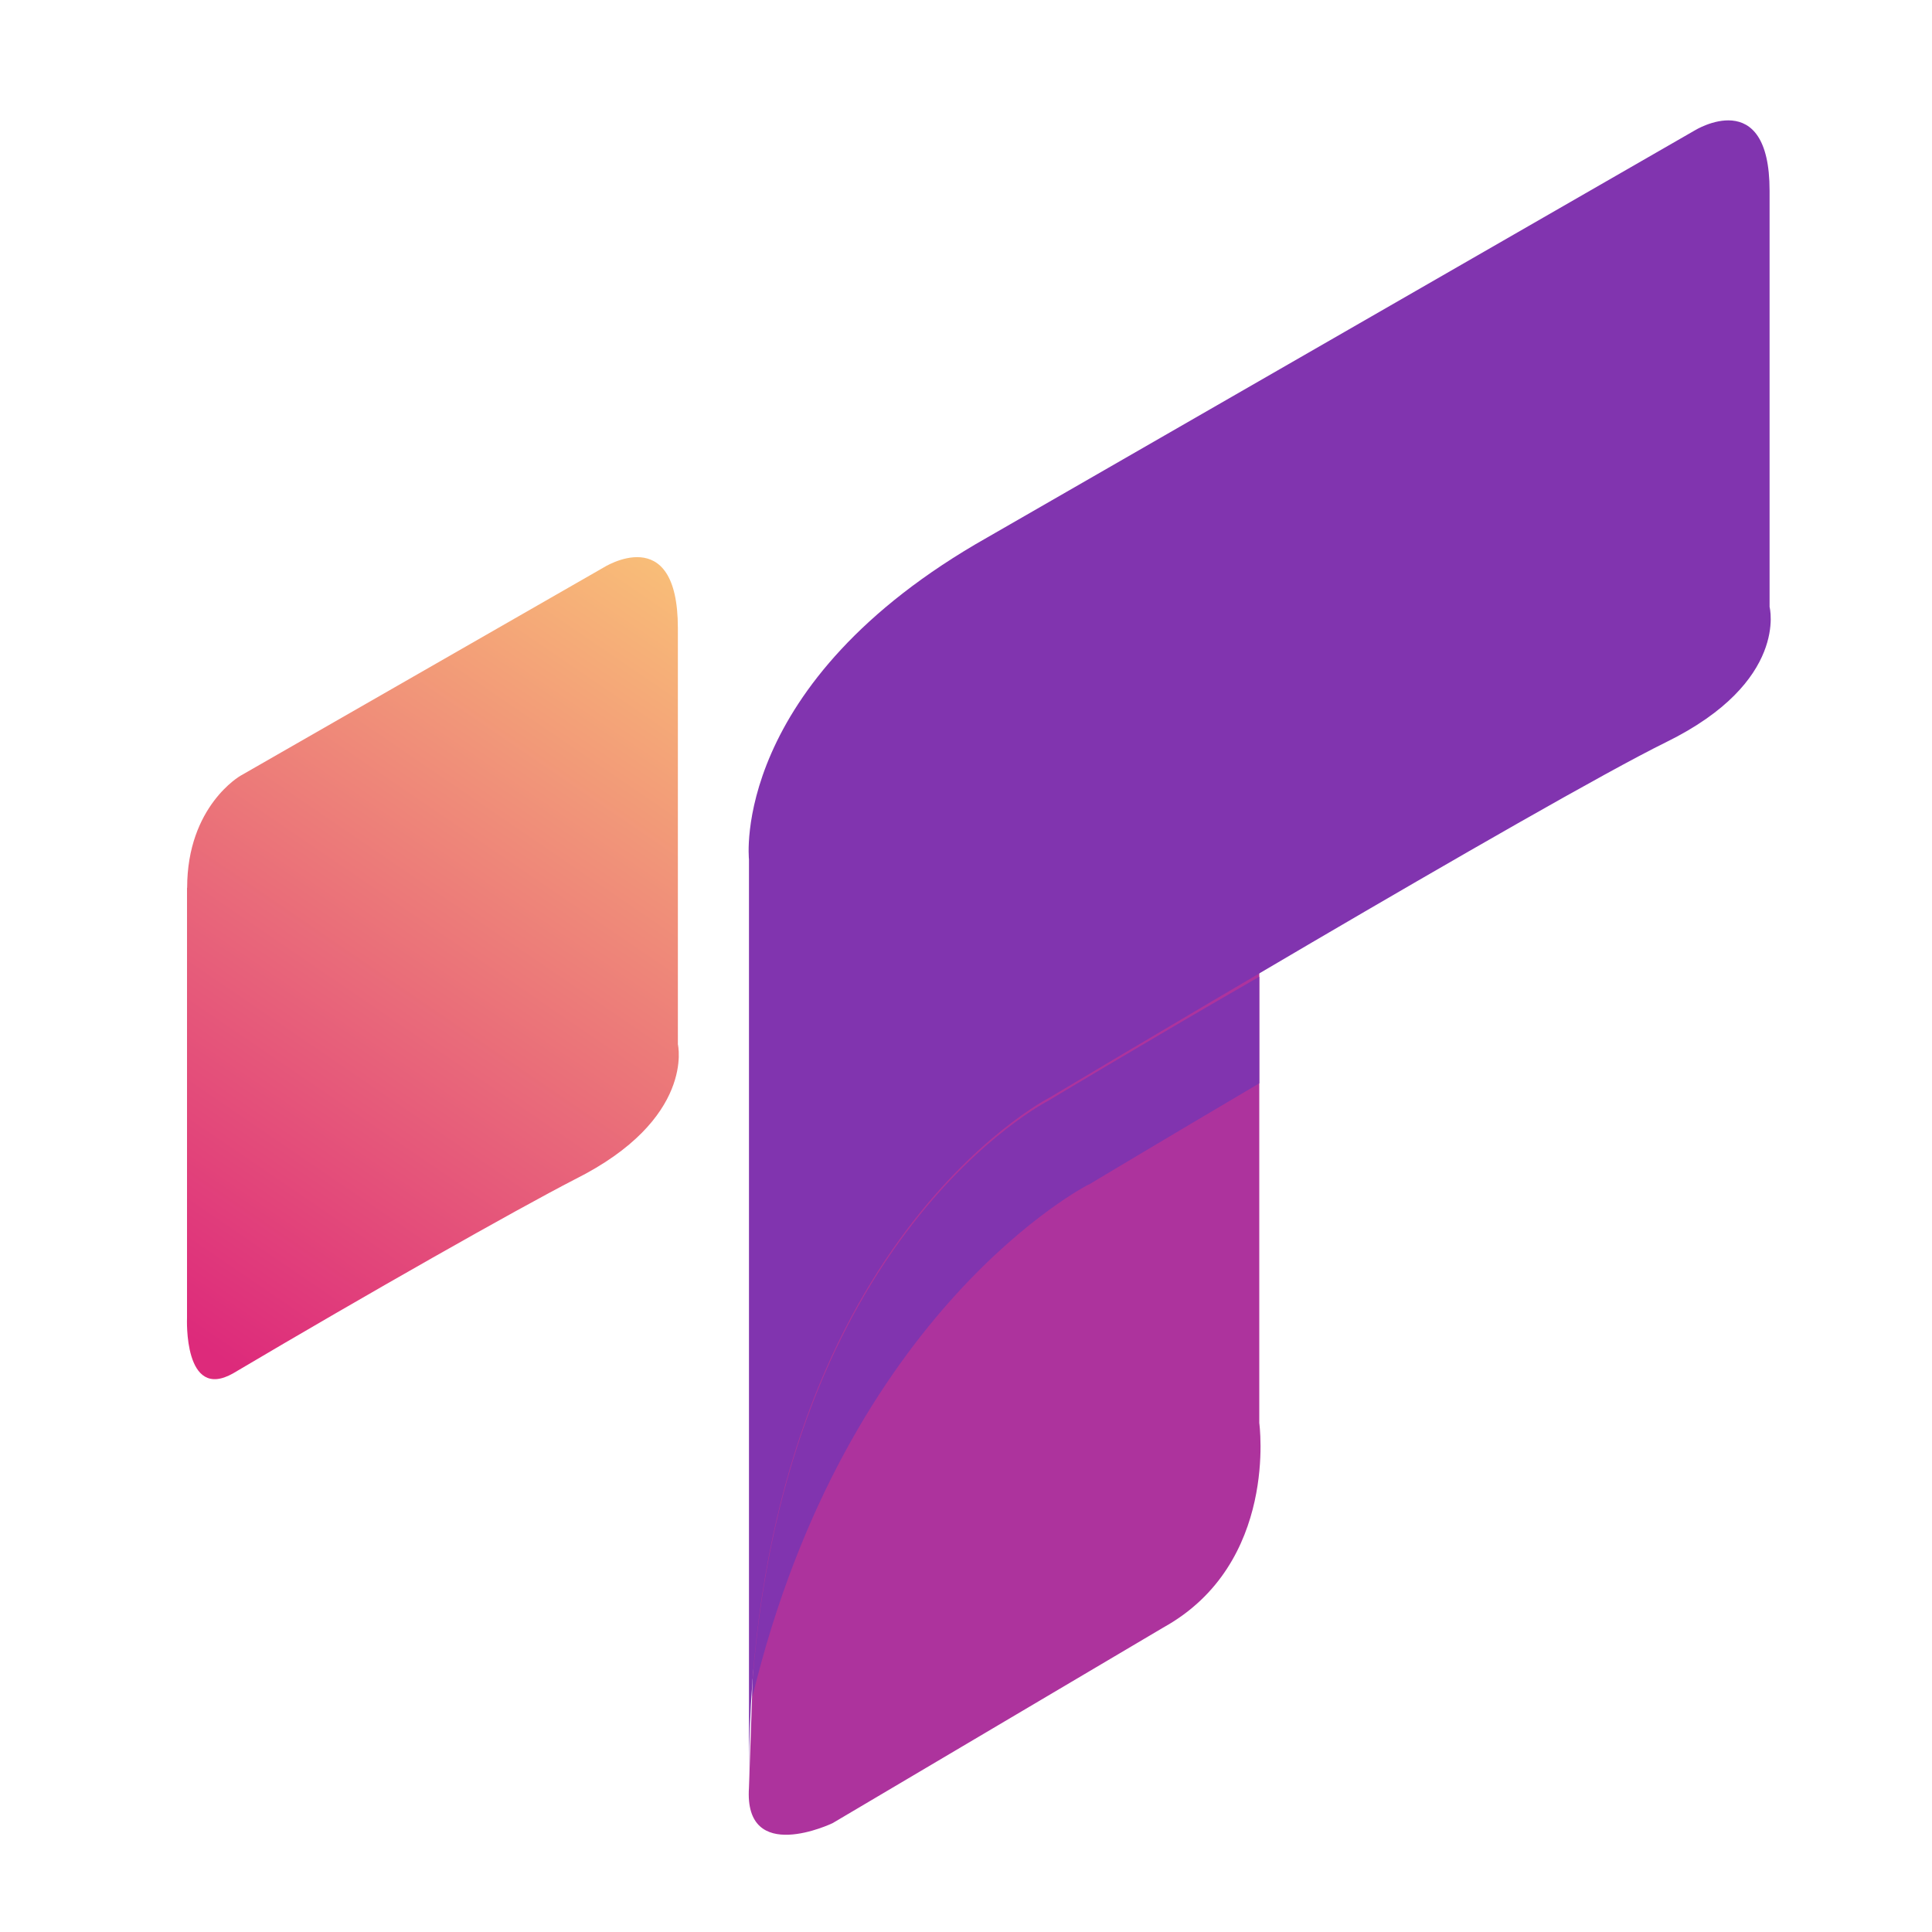
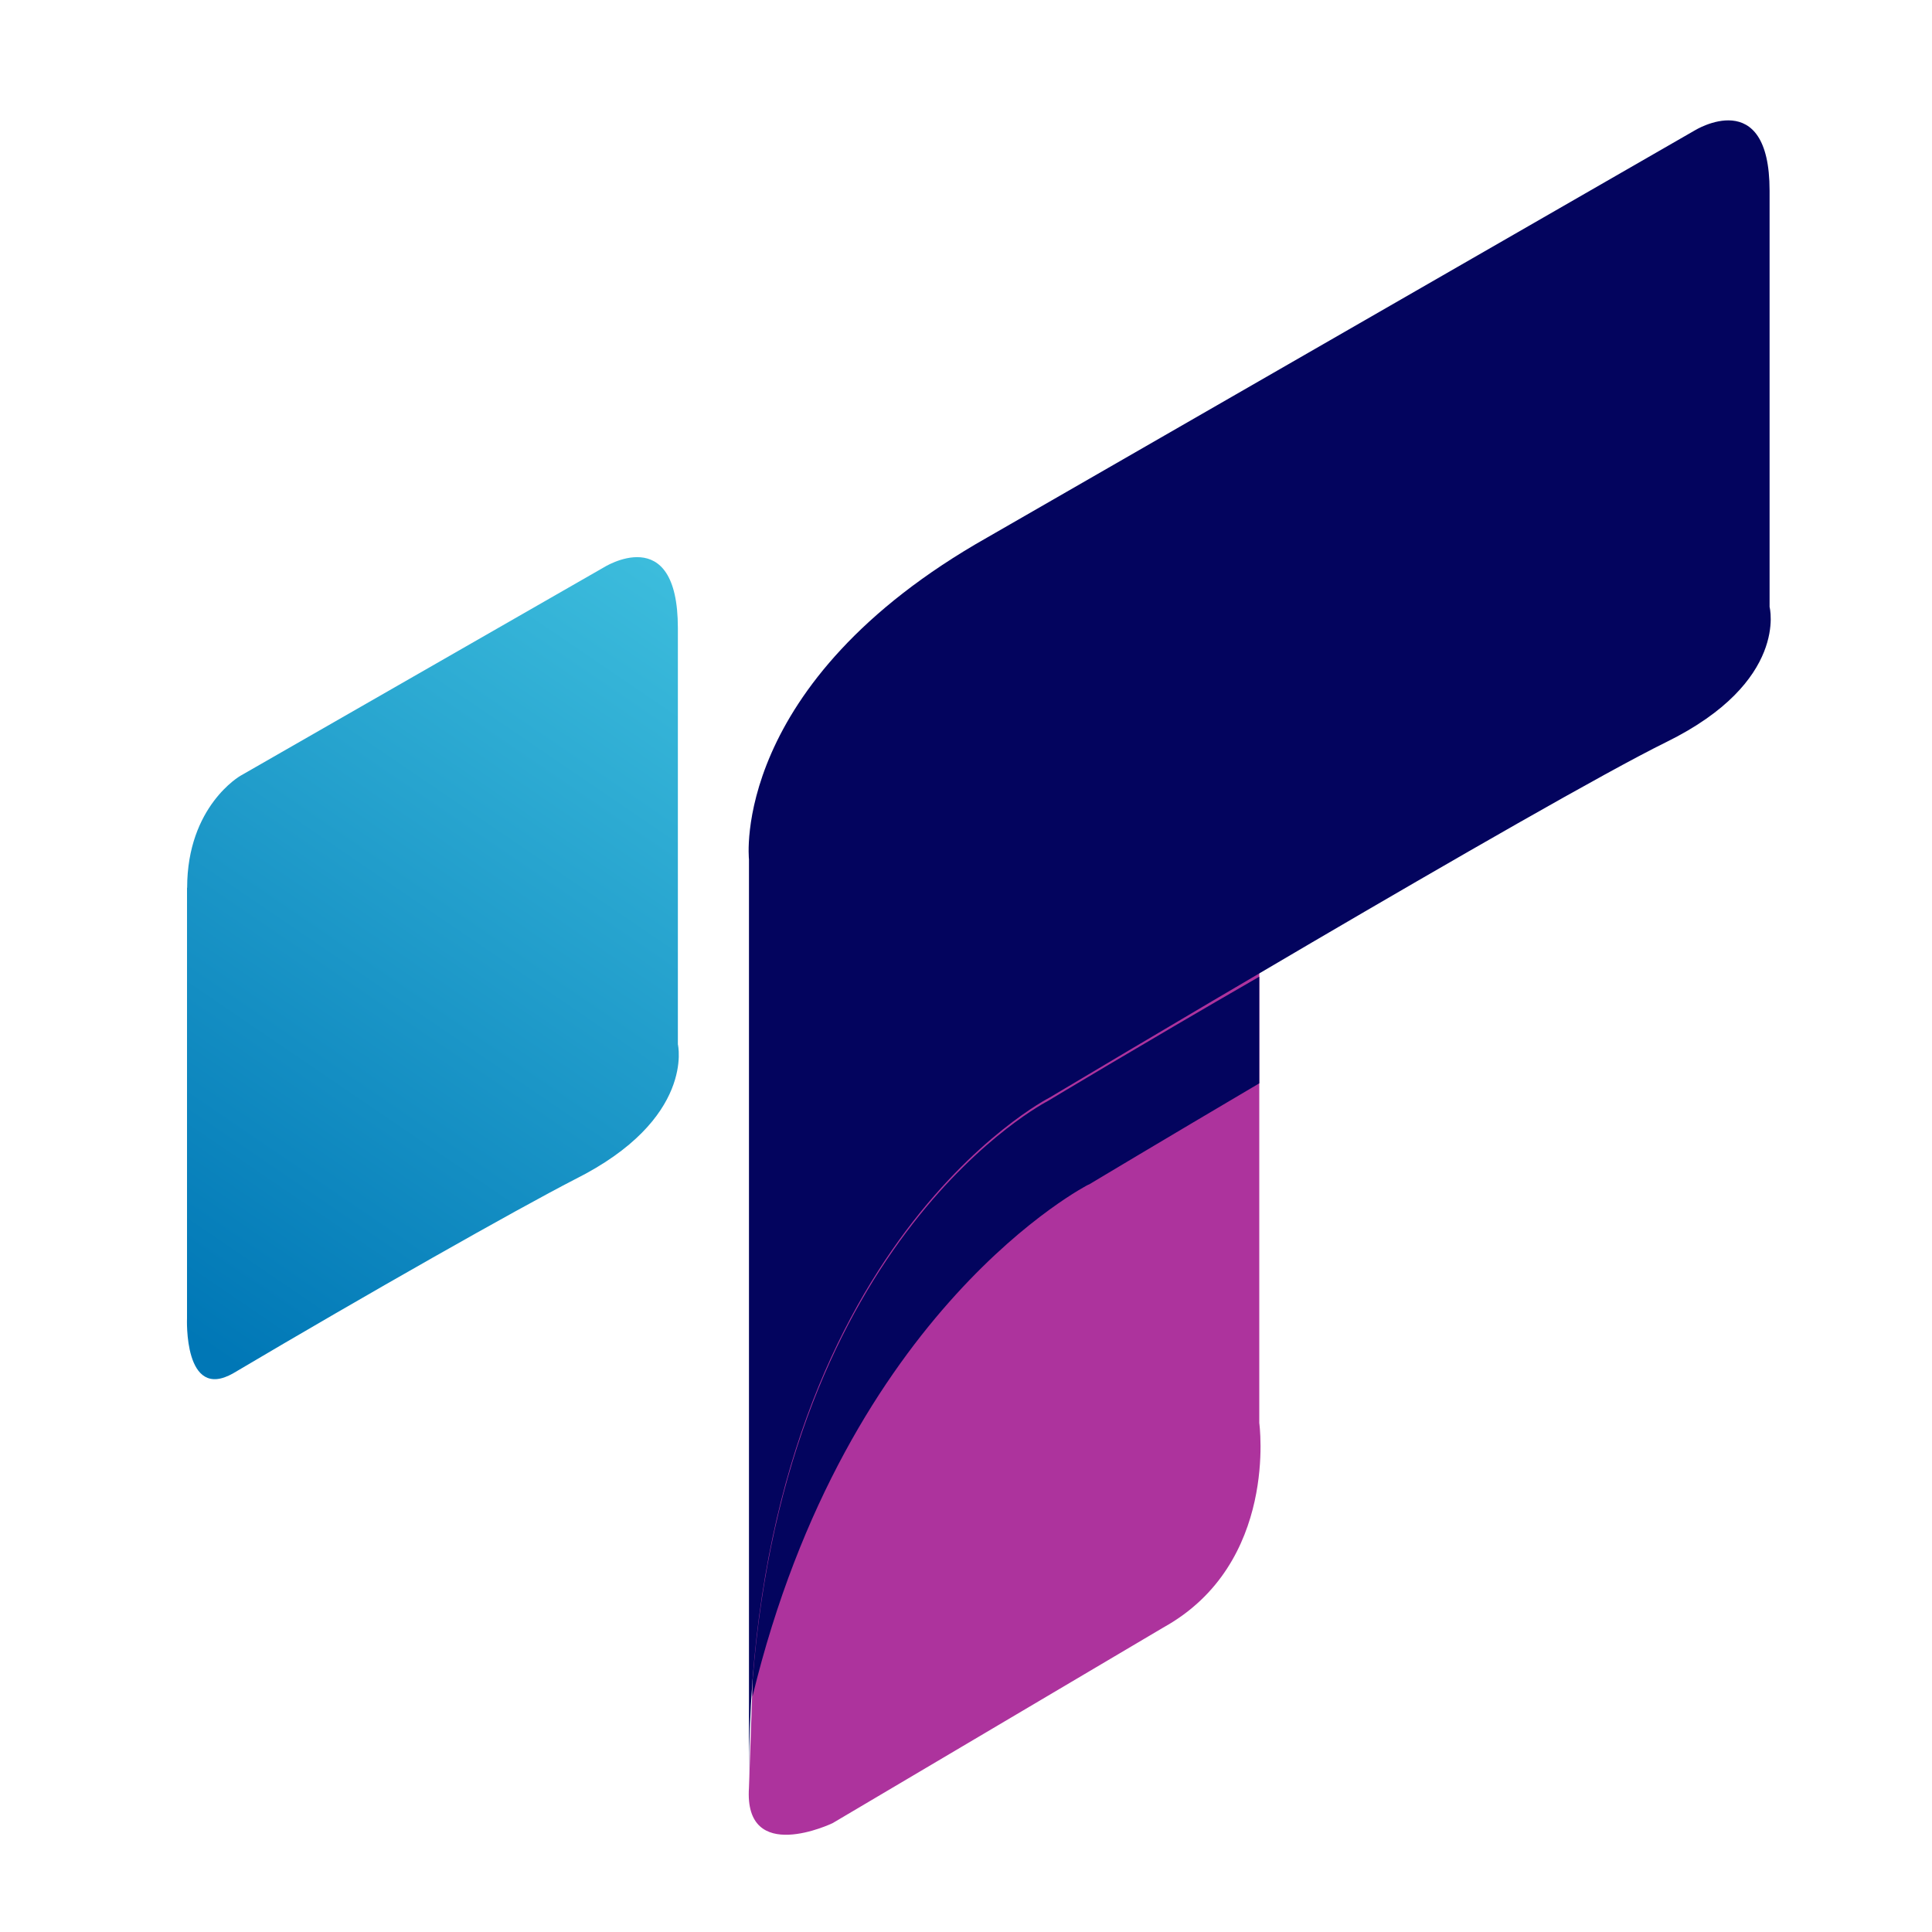
<svg xmlns="http://www.w3.org/2000/svg" width="150" height="150" viewBox="0 0 150 150" role="img" aria-label="tyroTrade">
  <defs>
    <linearGradient id="tyro-grad" x1="61.29" y1="116.53" x2="14.04" y2="47.15" gradientTransform="translate(0 150.55) scale(1 -1)" gradientUnits="userSpaceOnUse">
-       <stop offset="0" stop-color="#feda77" />
-       <stop offset="1" stop-color="#dd2a7b" />
+       <stop offset="0" stop-color="#48cae4" />
+       <stop offset="1" stop-color="#0077b6" />
    </linearGradient>
  </defs>
  <path d="M14.52,68.93v33.41s-.28,6.49,3.59,4.28c10.49-6.21,21.95-12.7,26.51-15.05,9.39-4.69,8.01-10.49,8.01-10.49V48.77c0-8.42-5.8-4.69-5.8-4.69l-28.16,16.15s-4.14,2.35-4.14,8.7Z" fill="url(#tyro-grad)" />
  <path d="M97.77,70.17v40.31s1.52,10.91-7.45,15.88l-25.68,15.19s-6.9,3.31-6.49-2.76l1.66-48.73,37.96-19.88Z" fill="#ad339d" />
-   <path d="M58.15,137.95V66.72s-1.52-13.67,18.5-24.99l54.94-31.61s5.8-3.59,5.8,4.69V47.12s1.52,5.8-8.01,10.49c-9.53,4.69-47.9,27.61-47.9,27.61,0,0-23.33,11.87-23.33,52.74Z" fill="#8134af" />
-   <path d="M84.52,91.98s5.52-3.31,13.25-7.87v-8.28c-9.11,5.25-16.43,9.66-16.43,9.66,0,0-20.29,10.35-22.92,45.14v1.1c7.32-30.23,26.09-39.76,26.09-39.76Z" fill="#8134af" />
+   <path d="M58.15,137.95V66.72s-1.52-13.67,18.5-24.99l54.94-31.61s5.8-3.59,5.8,4.69V47.12s1.52,5.8-8.01,10.49c-9.53,4.69-47.9,27.61-47.9,27.61,0,0-23.33,11.87-23.33,52.74Z" fill="#03045e" />
+   <path d="M84.52,91.98s5.52-3.31,13.25-7.87v-8.28c-9.11,5.25-16.43,9.66-16.43,9.66,0,0-20.29,10.35-22.92,45.14v1.1c7.32-30.23,26.09-39.76,26.09-39.76Z" fill="#03045e" />
</svg>
